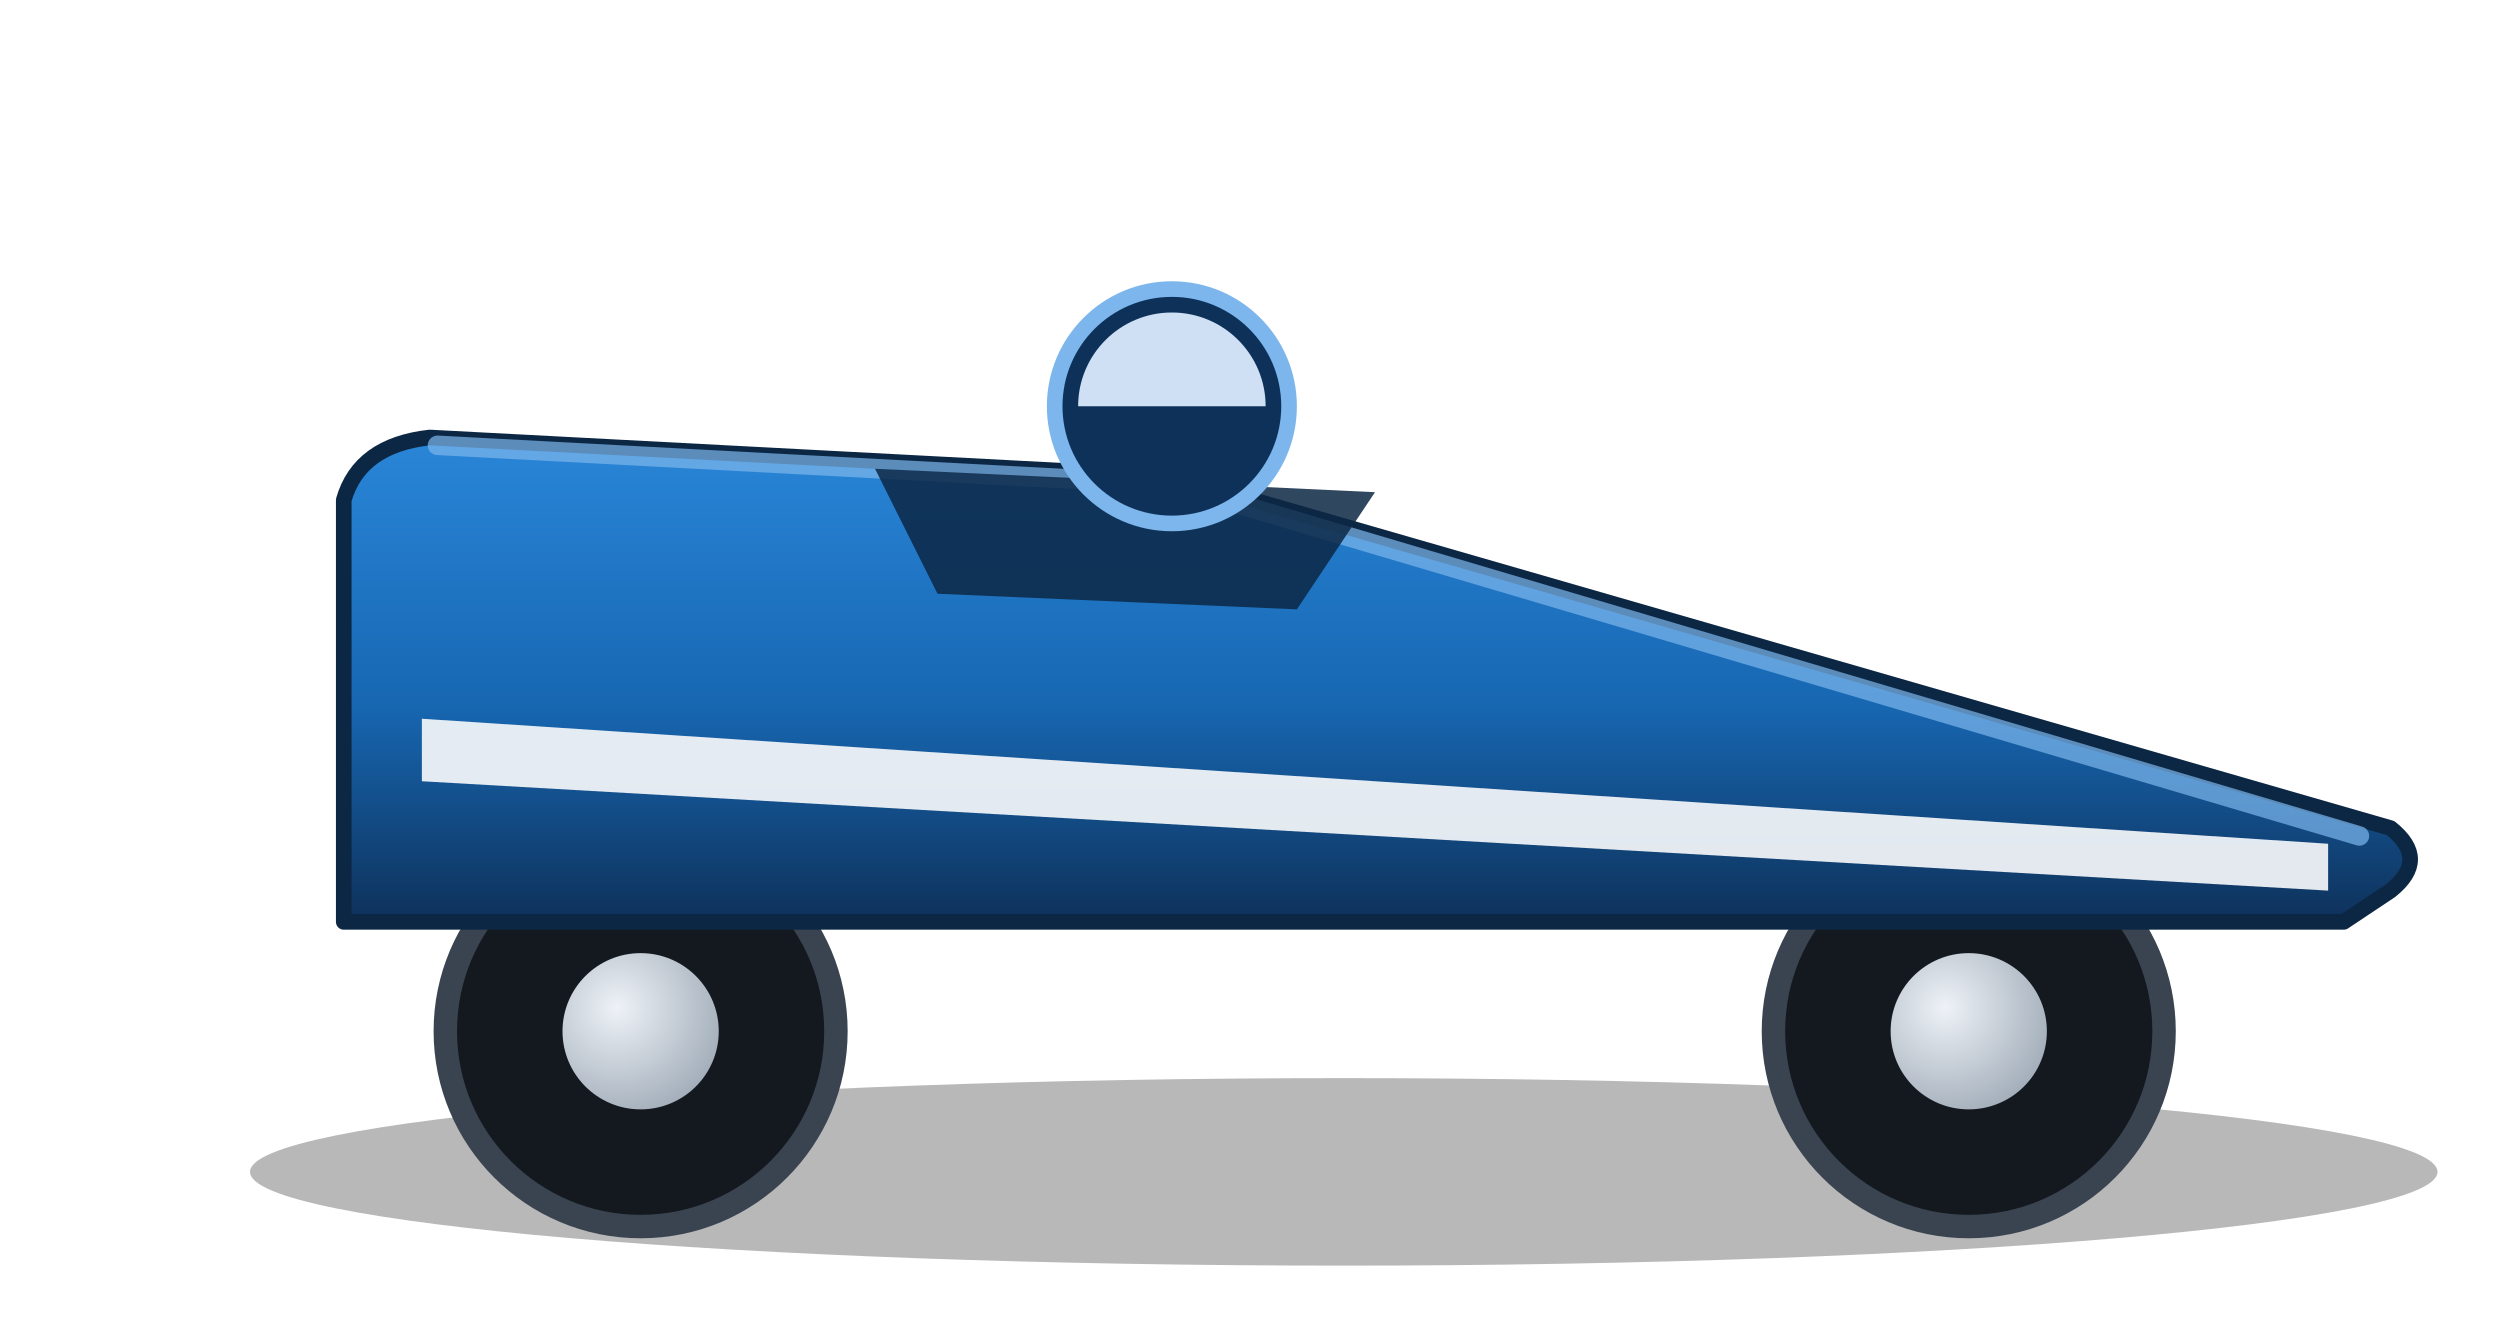
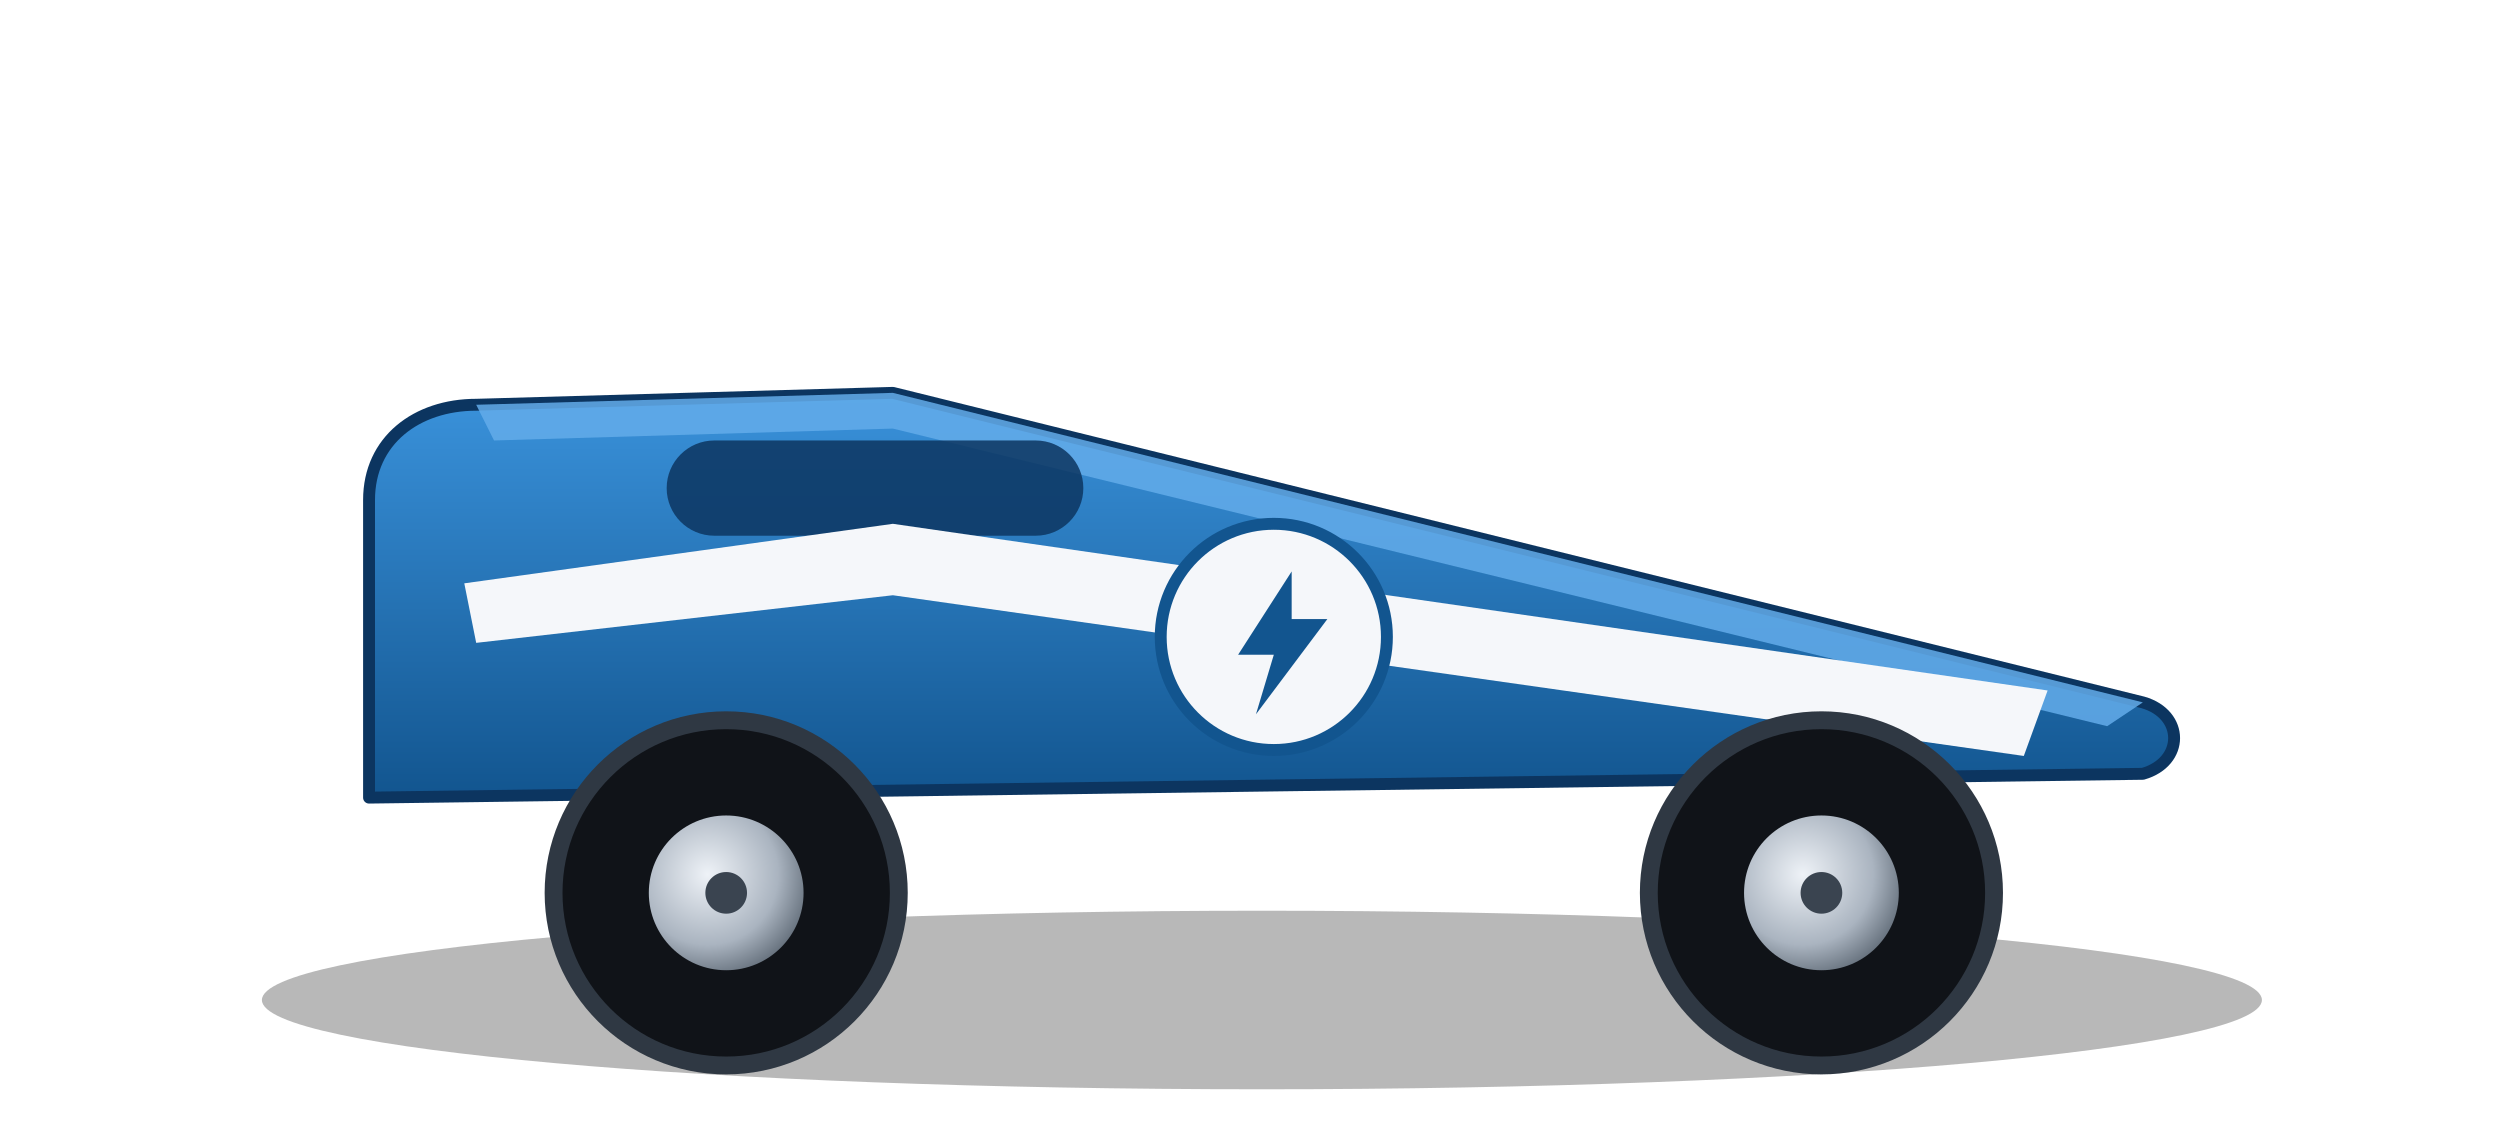
- <svg xmlns="http://www.w3.org/2000/svg" viewBox="0 0 320 170" role="img" aria-label="Lane 1 car">
+ <svg xmlns="http://www.w3.org/2000/svg" viewBox="0 0 420 190" role="img" aria-label="Lane 1 car">
  <defs>
    <linearGradient id="l1-body" x1="0" y1="0" x2="0" y2="1">
-       <stop offset="0" stop-color="#2a86d8" />
-       <stop offset="0.55" stop-color="#1767b2" />
-       <stop offset="1" stop-color="#0e315a" />
+       <stop offset="0" stop-color="#3a92db" />
+       <stop offset="1" stop-color="#12558f" />
    </linearGradient>
-     <radialGradient id="l1-hub" cx="0.35" cy="0.35" r="0.8">
+     <radialGradient id="l1-rim" cx="0.38" cy="0.38" r="0.7">
      <stop offset="0" stop-color="#eef2f7" />
-       <stop offset="1" stop-color="#9aa6b3" />
+       <stop offset="0.65" stop-color="#aab4c0" />
+       <stop offset="1" stop-color="#5f6a76" />
    </radialGradient>
  </defs>
-   <ellipse cx="172" cy="150" rx="140" ry="12" fill="#000" opacity="0.28" />
+   <ellipse cx="212" cy="168" rx="168" ry="15" fill="#000" opacity="0.28" />
+   <path d="M62 134 L62 84 C62 74 70 68 80 68 L150 66 L360 118            C367 120 367 128 360 130 L62 134 Z" fill="url(#l1-body)" stroke="#0c3560" stroke-width="2" stroke-linejoin="round" />
+   <path d="M80 68 L150 66 L360 118 L354 122 L150 72 L83 74 Z" fill="#63acea" opacity="0.85" />
+   <rect x="112" y="74" width="70" height="16" rx="8" fill="#0c3560" opacity="0.85" />
+   <path d="M78 98 L150 88 L344 116 L340 127 L150 100 L80 108 Z" fill="#f5f7fa" />
+   <circle cx="214" cy="107" r="19" fill="#f5f7fa" />
+   <circle cx="214" cy="107" r="19" fill="none" stroke="#12558f" stroke-width="2" />
+   <path d="M217 96 l-9 14 h6 l-3 10 12 -16 h-6 z" fill="#12558f" />
  <g>
-     <circle cx="82" cy="132" r="25" fill="#14181f" />
-     <circle cx="82" cy="132" r="25" fill="none" stroke="#3a4450" stroke-width="3" />
-     <circle cx="82" cy="132" r="10" fill="url(#l1-hub)" />
-     <circle cx="252" cy="132" r="25" fill="#14181f" />
-     <circle cx="252" cy="132" r="25" fill="none" stroke="#3a4450" stroke-width="3" />
-     <circle cx="252" cy="132" r="10" fill="url(#l1-hub)" />
+     <circle cx="122" cy="150" r="29" fill="#101318" />
+     <circle cx="122" cy="150" r="29" fill="none" stroke="#2f3843" stroke-width="3" />
+     <circle cx="122" cy="150" r="13" fill="url(#l1-rim)" />
+     <circle cx="122" cy="150" r="3.5" fill="#3a4450" />
+     <circle cx="306" cy="150" r="29" fill="#101318" />
+     <circle cx="306" cy="150" r="29" fill="none" stroke="#2f3843" stroke-width="3" />
+     <circle cx="306" cy="150" r="13" fill="url(#l1-rim)" />
+     <circle cx="306" cy="150" r="3.5" fill="#3a4450" />
  </g>
-   <path d="M44 118 L44 64 Q46 57 55 56 L150 61 L306 106 Q311 110 306 114 L300 118 Z" fill="url(#l1-body)" stroke="#0c2744" stroke-width="2" stroke-linejoin="round" />
-   <path d="M56 57 L150 62 L302 107" fill="none" stroke="#7cb6ec" stroke-width="2.5" stroke-linecap="round" opacity="0.7" />
-   <path d="M54 92 L298 108 L298 114 L54 100 Z" fill="#f5f7fa" opacity="0.92" />
-   <path d="M112 60 L176 63 L166 78 L120 76 Z" fill="#0c2744" opacity="0.85" />
-   <circle cx="150" cy="52" r="15" fill="#0e315a" stroke="#7cb6ec" stroke-width="2" />
-   <path d="M138 52 a12 12 0 0 1 24 0 Z" fill="#cfe0f4" />
</svg>
